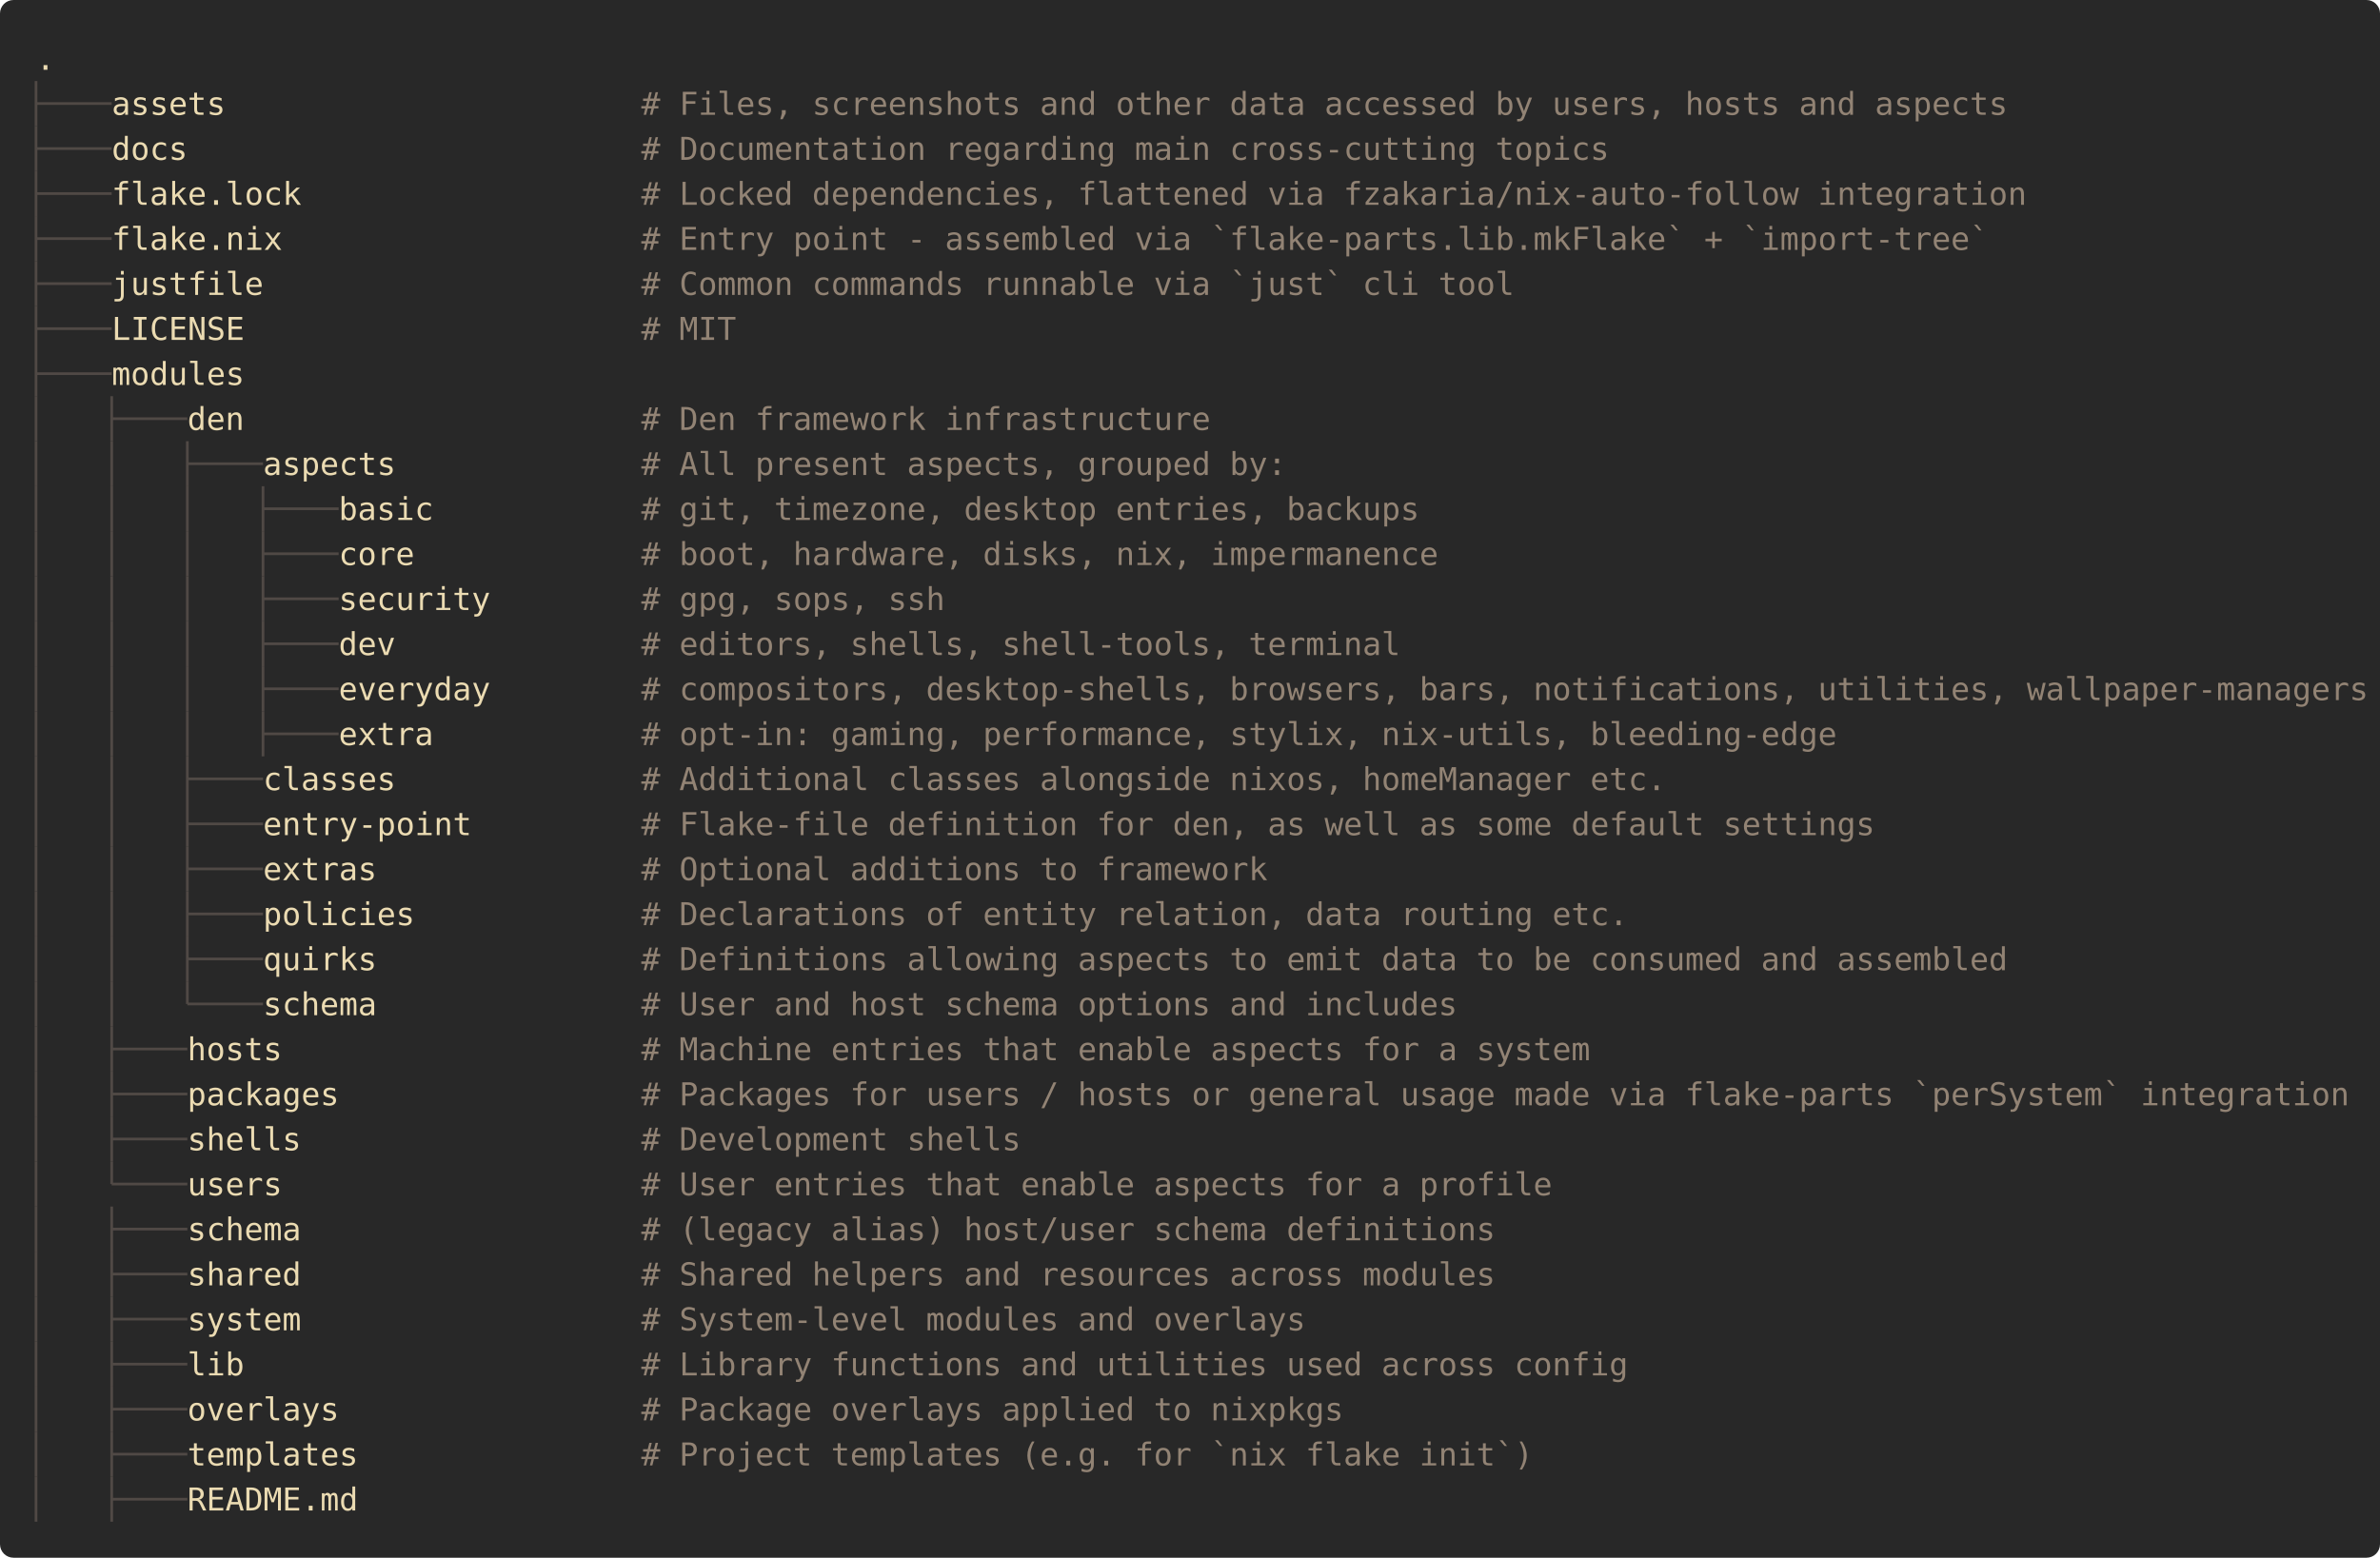
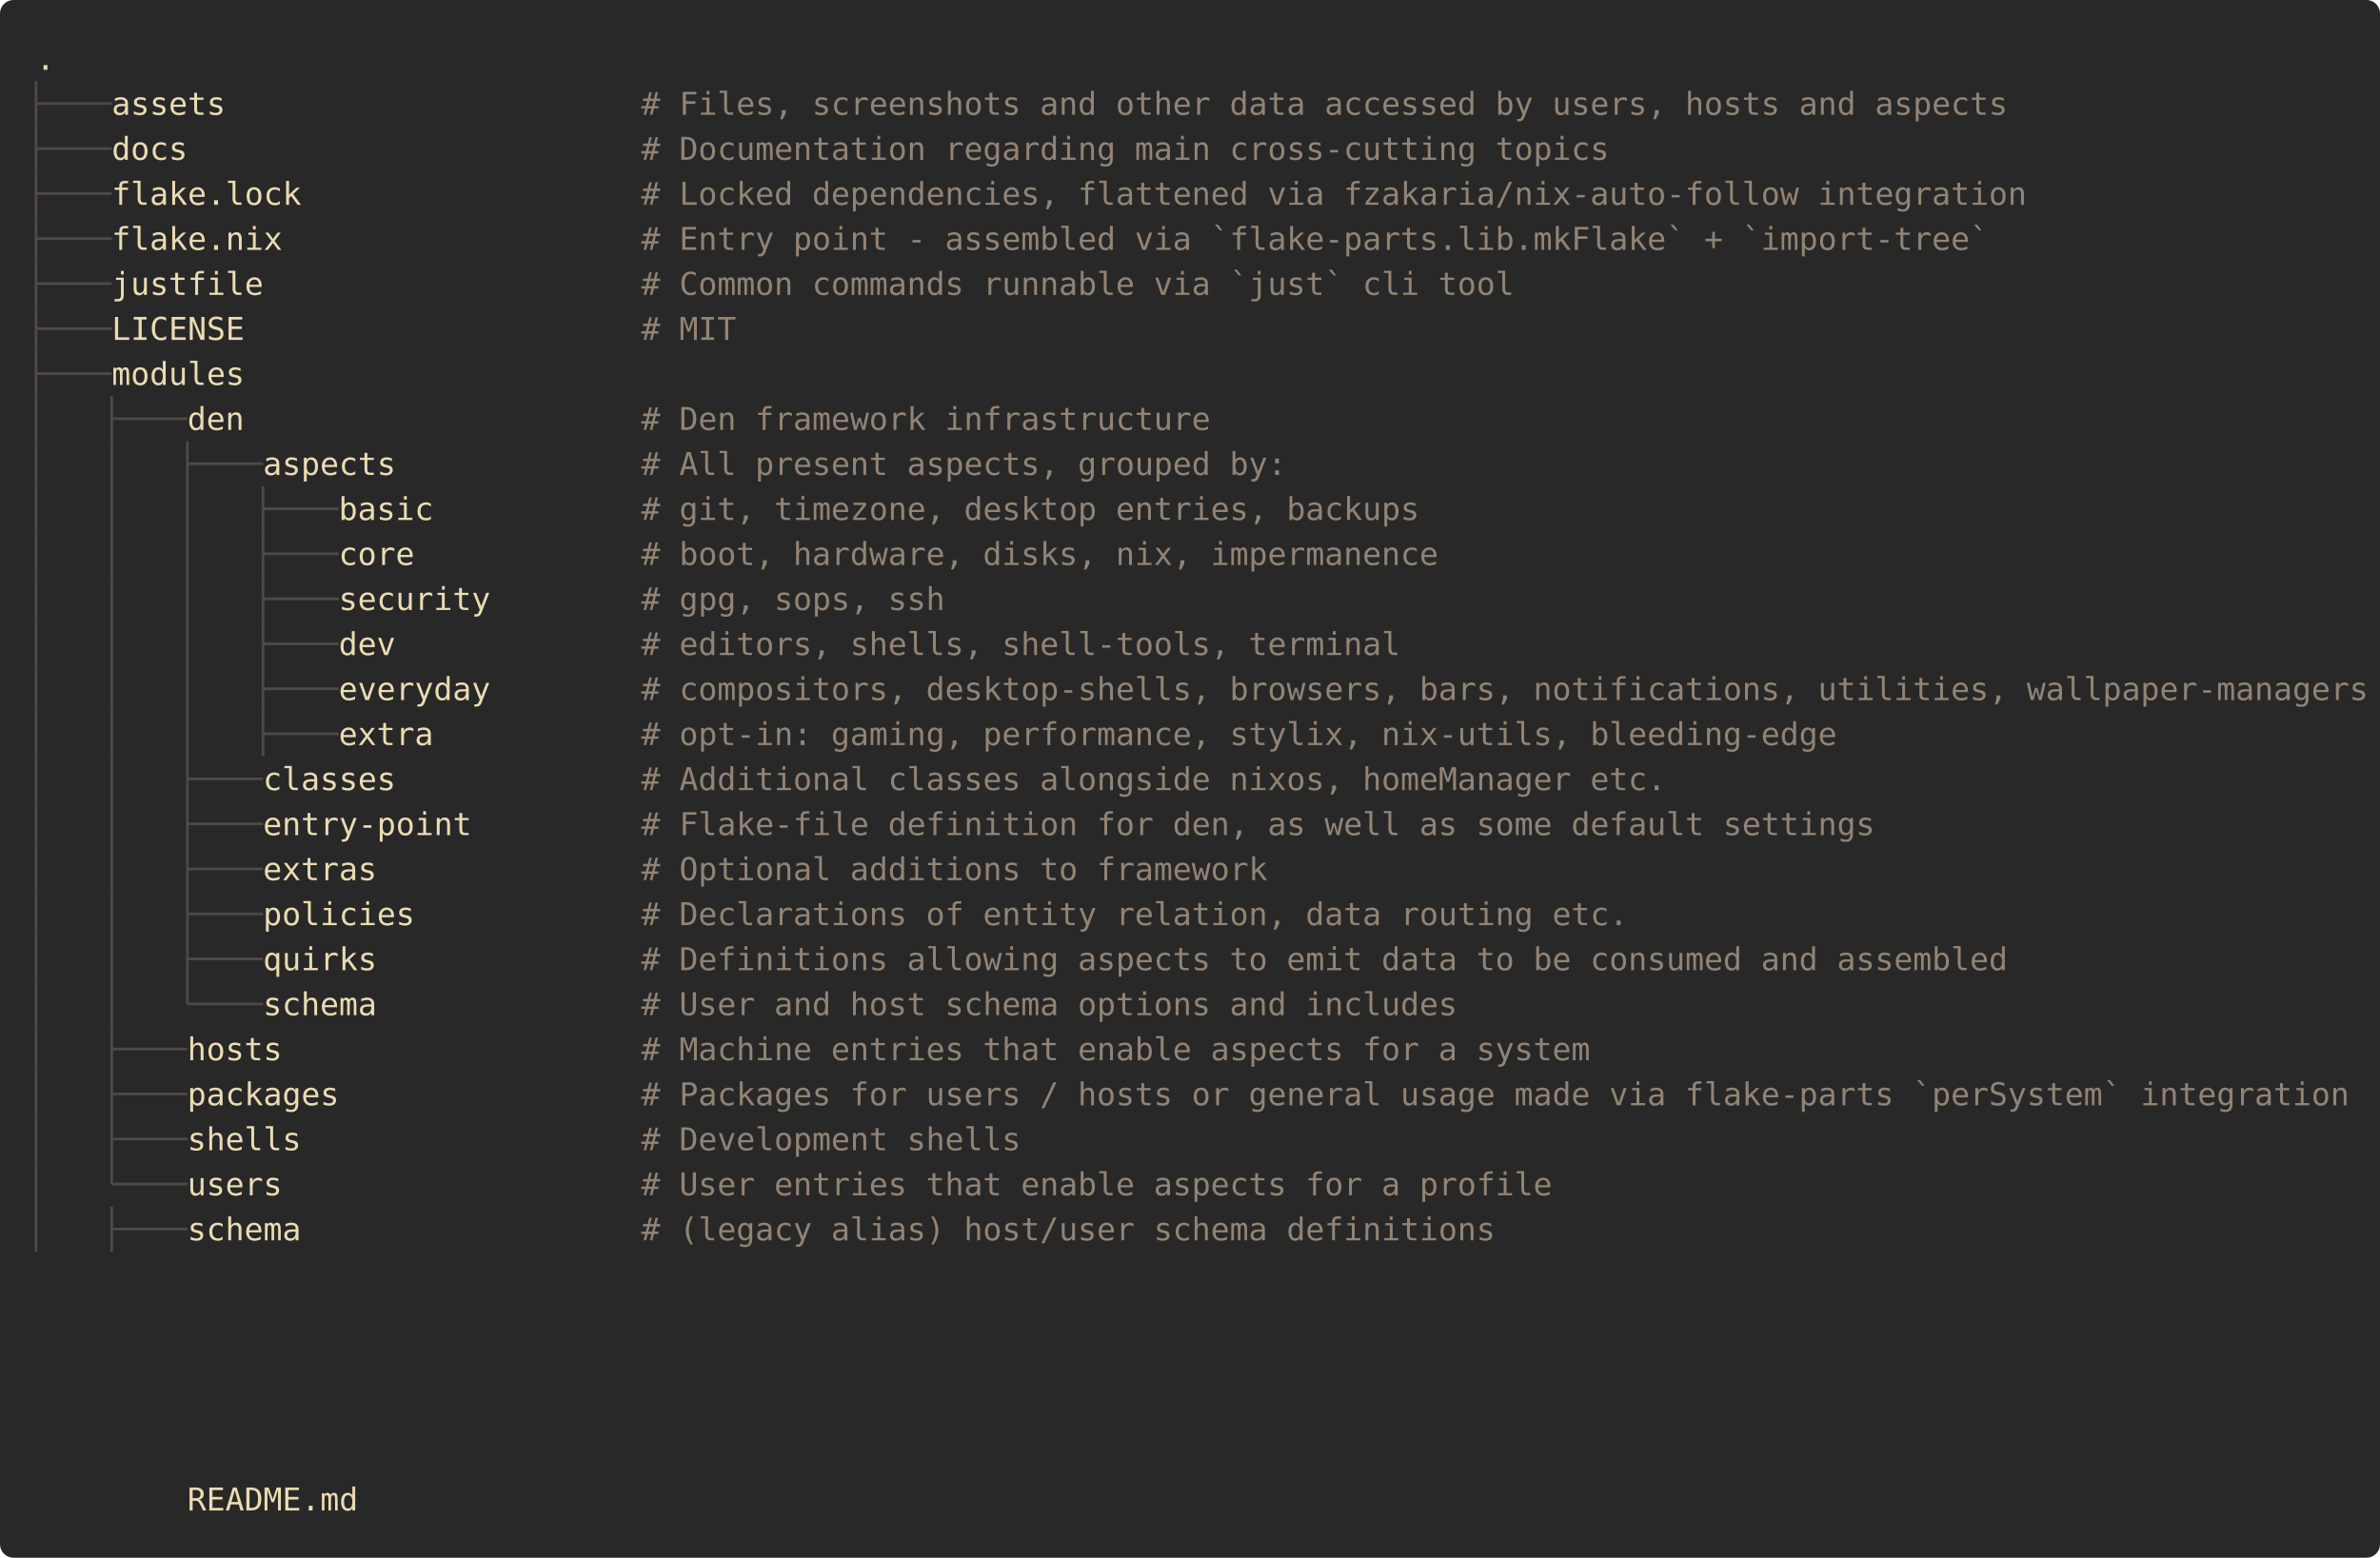
<svg xmlns="http://www.w3.org/2000/svg" width="1057" height="692" viewBox="0 0 1057 692" font-family="'VictorMono NF', 'DejaVu Sans Mono', 'Liberation Mono', Consolas, Menlo, Monaco, 'Courier New', monospace" font-size="14">
  <rect width="100%" height="100%" rx="6" fill="#282828" />
  <text x="16.0" y="31.0" fill="#ebdbb2">.</text>
  <line x1="16.0" y1="36.0" x2="16.0" y2="56.0" stroke="#504945" stroke-width="1.2" />
  <line x1="16.0" y1="46.0" x2="49.6" y2="46.0" stroke="#504945" stroke-width="1.2" />
  <text x="49.6" y="51.0" fill="#ebdbb2">assets                      </text>
  <text x="284.8" y="51.0" fill="#928374"># Files, screenshots and other data accessed by users, hosts and aspects</text>
  <line x1="16.0" y1="56.0" x2="16.0" y2="76.0" stroke="#504945" stroke-width="1.2" />
  <line x1="16.0" y1="66.0" x2="49.6" y2="66.0" stroke="#504945" stroke-width="1.2" />
  <text x="49.6" y="71.0" fill="#ebdbb2">docs                        </text>
  <text x="284.8" y="71.0" fill="#928374"># Documentation regarding main cross-cutting topics</text>
  <line x1="16.0" y1="76.0" x2="16.0" y2="96.0" stroke="#504945" stroke-width="1.2" />
  <line x1="16.0" y1="86.0" x2="49.6" y2="86.0" stroke="#504945" stroke-width="1.2" />
  <text x="49.6" y="91.0" fill="#ebdbb2">flake.lock                  </text>
  <text x="284.8" y="91.0" fill="#928374"># Locked dependencies, flattened via fzakaria/nix-auto-follow integration</text>
  <line x1="16.0" y1="96.0" x2="16.0" y2="116.0" stroke="#504945" stroke-width="1.2" />
  <line x1="16.0" y1="106.0" x2="49.6" y2="106.0" stroke="#504945" stroke-width="1.2" />
  <text x="49.6" y="111.0" fill="#ebdbb2">flake.nix                   </text>
  <text x="284.8" y="111.0" fill="#928374"># Entry point - assembled via `flake-parts.lib.mkFlake` + `import-tree`</text>
  <line x1="16.0" y1="116.0" x2="16.0" y2="136.0" stroke="#504945" stroke-width="1.2" />
  <line x1="16.0" y1="126.0" x2="49.6" y2="126.0" stroke="#504945" stroke-width="1.2" />
  <text x="49.6" y="131.0" fill="#ebdbb2">justfile                    </text>
  <text x="284.8" y="131.0" fill="#928374"># Common commands runnable via `just` cli tool</text>
  <line x1="16.0" y1="136.0" x2="16.0" y2="156.0" stroke="#504945" stroke-width="1.2" />
  <line x1="16.0" y1="146.0" x2="49.6" y2="146.0" stroke="#504945" stroke-width="1.2" />
  <text x="49.6" y="151.0" fill="#ebdbb2">LICENSE                     </text>
  <text x="284.8" y="151.0" fill="#928374"># MIT</text>
  <line x1="16.0" y1="156.0" x2="16.0" y2="176.0" stroke="#504945" stroke-width="1.2" />
  <line x1="16.0" y1="166.0" x2="49.6" y2="166.0" stroke="#504945" stroke-width="1.2" />
  <text x="49.6" y="171.0" fill="#ebdbb2">modules</text>
  <line x1="16.0" y1="176.0" x2="16.0" y2="196.0" stroke="#504945" stroke-width="1.2" />
  <line x1="49.6" y1="176.0" x2="49.6" y2="196.0" stroke="#504945" stroke-width="1.2" />
  <line x1="49.6" y1="186.0" x2="83.2" y2="186.0" stroke="#504945" stroke-width="1.2" />
  <text x="83.2" y="191.0" fill="#ebdbb2">den                     </text>
  <text x="284.8" y="191.0" fill="#928374"># Den framework infrastructure</text>
  <line x1="16.0" y1="196.0" x2="16.0" y2="216.0" stroke="#504945" stroke-width="1.2" />
  <line x1="49.6" y1="196.0" x2="49.6" y2="216.0" stroke="#504945" stroke-width="1.2" />
  <line x1="83.2" y1="196.0" x2="83.2" y2="216.0" stroke="#504945" stroke-width="1.2" />
  <line x1="83.2" y1="206.0" x2="116.8" y2="206.0" stroke="#504945" stroke-width="1.2" />
  <text x="116.8" y="211.0" fill="#ebdbb2">aspects             </text>
  <text x="284.8" y="211.0" fill="#928374"># All present aspects, grouped by:</text>
  <line x1="16.0" y1="216.0" x2="16.0" y2="236.0" stroke="#504945" stroke-width="1.2" />
  <line x1="49.6" y1="216.0" x2="49.6" y2="236.0" stroke="#504945" stroke-width="1.2" />
  <line x1="83.2" y1="216.0" x2="83.2" y2="236.0" stroke="#504945" stroke-width="1.2" />
  <line x1="116.8" y1="216.0" x2="116.8" y2="236.0" stroke="#504945" stroke-width="1.2" />
  <line x1="116.8" y1="226.0" x2="150.4" y2="226.0" stroke="#504945" stroke-width="1.2" />
  <text x="150.4" y="231.0" fill="#ebdbb2">basic           </text>
  <text x="284.8" y="231.0" fill="#928374"># git, timezone, desktop entries, backups</text>
  <line x1="16.0" y1="236.0" x2="16.0" y2="256.0" stroke="#504945" stroke-width="1.2" />
  <line x1="49.6" y1="236.0" x2="49.6" y2="256.0" stroke="#504945" stroke-width="1.2" />
  <line x1="83.2" y1="236.0" x2="83.2" y2="256.0" stroke="#504945" stroke-width="1.2" />
  <line x1="116.8" y1="236.0" x2="116.8" y2="256.0" stroke="#504945" stroke-width="1.2" />
  <line x1="116.8" y1="246.0" x2="150.4" y2="246.0" stroke="#504945" stroke-width="1.2" />
  <text x="150.4" y="251.0" fill="#ebdbb2">core            </text>
  <text x="284.8" y="251.0" fill="#928374"># boot, hardware, disks, nix, impermanence</text>
  <line x1="16.0" y1="256.0" x2="16.0" y2="276.0" stroke="#504945" stroke-width="1.2" />
  <line x1="49.6" y1="256.0" x2="49.6" y2="276.0" stroke="#504945" stroke-width="1.2" />
  <line x1="83.2" y1="256.0" x2="83.2" y2="276.0" stroke="#504945" stroke-width="1.2" />
  <line x1="116.8" y1="256.0" x2="116.8" y2="276.0" stroke="#504945" stroke-width="1.2" />
  <line x1="116.8" y1="266.0" x2="150.4" y2="266.0" stroke="#504945" stroke-width="1.2" />
  <text x="150.4" y="271.0" fill="#ebdbb2">security        </text>
  <text x="284.8" y="271.0" fill="#928374"># gpg, sops, ssh</text>
  <line x1="16.0" y1="276.0" x2="16.0" y2="296.0" stroke="#504945" stroke-width="1.2" />
  <line x1="49.6" y1="276.0" x2="49.6" y2="296.0" stroke="#504945" stroke-width="1.2" />
  <line x1="83.2" y1="276.0" x2="83.2" y2="296.0" stroke="#504945" stroke-width="1.2" />
  <line x1="116.8" y1="276.0" x2="116.8" y2="296.0" stroke="#504945" stroke-width="1.2" />
  <line x1="116.8" y1="286.0" x2="150.4" y2="286.0" stroke="#504945" stroke-width="1.2" />
  <text x="150.4" y="291.0" fill="#ebdbb2">dev          </text>
  <text x="284.8" y="291.0" fill="#928374"># editors, shells, shell-tools, terminal</text>
  <line x1="16.0" y1="296.0" x2="16.0" y2="316.0" stroke="#504945" stroke-width="1.2" />
  <line x1="49.6" y1="296.0" x2="49.6" y2="316.0" stroke="#504945" stroke-width="1.2" />
  <line x1="83.2" y1="296.0" x2="83.2" y2="316.0" stroke="#504945" stroke-width="1.2" />
  <line x1="116.8" y1="296.0" x2="116.8" y2="316.0" stroke="#504945" stroke-width="1.2" />
  <line x1="116.8" y1="306.0" x2="150.4" y2="306.0" stroke="#504945" stroke-width="1.2" />
  <text x="150.4" y="311.0" fill="#ebdbb2">everyday        </text>
  <text x="284.8" y="311.0" fill="#928374"># compositors, desktop-shells, browsers, bars, notifications, utilities, wallpaper-managers</text>
  <line x1="16.0" y1="316.0" x2="16.0" y2="336.0" stroke="#504945" stroke-width="1.2" />
  <line x1="49.6" y1="316.0" x2="49.6" y2="336.0" stroke="#504945" stroke-width="1.2" />
  <line x1="83.2" y1="316.0" x2="83.2" y2="336.0" stroke="#504945" stroke-width="1.2" />
  <line x1="116.8" y1="316.0" x2="116.8" y2="336.0" stroke="#504945" stroke-width="1.2" />
  <line x1="116.8" y1="326.0" x2="150.4" y2="326.0" stroke="#504945" stroke-width="1.2" />
  <text x="150.4" y="331.0" fill="#ebdbb2">extra           </text>
  <text x="284.8" y="331.0" fill="#928374"># opt-in: gaming, performance, stylix, nix-utils, bleeding-edge</text>
  <line x1="16.0" y1="336.0" x2="16.0" y2="356.0" stroke="#504945" stroke-width="1.2" />
  <line x1="49.6" y1="336.0" x2="49.6" y2="356.0" stroke="#504945" stroke-width="1.2" />
  <line x1="83.2" y1="336.0" x2="83.2" y2="356.0" stroke="#504945" stroke-width="1.2" />
  <line x1="83.2" y1="346.0" x2="116.8" y2="346.0" stroke="#504945" stroke-width="1.2" />
  <text x="116.8" y="351.0" fill="#ebdbb2">classes             </text>
  <text x="284.8" y="351.0" fill="#928374"># Additional classes alongside nixos, homeManager etc.</text>
  <line x1="16.0" y1="356.0" x2="16.0" y2="376.0" stroke="#504945" stroke-width="1.2" />
  <line x1="49.6" y1="356.0" x2="49.6" y2="376.0" stroke="#504945" stroke-width="1.2" />
  <line x1="83.2" y1="356.0" x2="83.2" y2="376.0" stroke="#504945" stroke-width="1.2" />
  <line x1="83.2" y1="366.0" x2="116.8" y2="366.0" stroke="#504945" stroke-width="1.2" />
  <text x="116.8" y="371.0" fill="#ebdbb2">entry-point         </text>
  <text x="284.8" y="371.0" fill="#928374"># Flake-file definition for den, as well as some default settings</text>
  <line x1="16.0" y1="376.0" x2="16.0" y2="396.0" stroke="#504945" stroke-width="1.2" />
  <line x1="49.6" y1="376.0" x2="49.6" y2="396.0" stroke="#504945" stroke-width="1.2" />
  <line x1="83.2" y1="376.0" x2="83.2" y2="396.0" stroke="#504945" stroke-width="1.2" />
  <line x1="83.2" y1="386.0" x2="116.8" y2="386.0" stroke="#504945" stroke-width="1.2" />
  <text x="116.8" y="391.0" fill="#ebdbb2">extras              </text>
  <text x="284.8" y="391.0" fill="#928374"># Optional additions to framework</text>
  <line x1="16.0" y1="396.0" x2="16.0" y2="416.0" stroke="#504945" stroke-width="1.2" />
  <line x1="49.6" y1="396.0" x2="49.6" y2="416.0" stroke="#504945" stroke-width="1.2" />
  <line x1="83.2" y1="396.0" x2="83.2" y2="416.0" stroke="#504945" stroke-width="1.2" />
  <line x1="83.2" y1="406.0" x2="116.8" y2="406.0" stroke="#504945" stroke-width="1.2" />
  <text x="116.8" y="411.0" fill="#ebdbb2">policies            </text>
  <text x="284.8" y="411.0" fill="#928374"># Declarations of entity relation, data routing etc.</text>
  <line x1="16.0" y1="416.0" x2="16.0" y2="436.0" stroke="#504945" stroke-width="1.2" />
  <line x1="49.6" y1="416.0" x2="49.6" y2="436.0" stroke="#504945" stroke-width="1.2" />
  <line x1="83.2" y1="416.0" x2="83.2" y2="436.0" stroke="#504945" stroke-width="1.2" />
  <line x1="83.2" y1="426.0" x2="116.8" y2="426.0" stroke="#504945" stroke-width="1.2" />
  <text x="116.8" y="431.0" fill="#ebdbb2">quirks              </text>
  <text x="284.8" y="431.0" fill="#928374"># Definitions allowing aspects to emit data to be consumed and assembled</text>
  <line x1="16.0" y1="436.0" x2="16.0" y2="456.0" stroke="#504945" stroke-width="1.2" />
  <line x1="49.6" y1="436.0" x2="49.6" y2="456.0" stroke="#504945" stroke-width="1.2" />
  <line x1="83.2" y1="436.0" x2="83.2" y2="446.0" stroke="#504945" stroke-width="1.2" />
  <line x1="83.2" y1="446.0" x2="116.8" y2="446.0" stroke="#504945" stroke-width="1.2" />
  <text x="116.8" y="451.0" fill="#ebdbb2">schema              </text>
  <text x="284.8" y="451.0" fill="#928374"># User and host schema options and includes</text>
  <line x1="16.0" y1="456.0" x2="16.0" y2="476.0" stroke="#504945" stroke-width="1.2" />
  <line x1="49.6" y1="456.0" x2="49.6" y2="476.0" stroke="#504945" stroke-width="1.2" />
  <line x1="49.6" y1="466.0" x2="83.2" y2="466.0" stroke="#504945" stroke-width="1.2" />
  <text x="83.2" y="471.0" fill="#ebdbb2">hosts                   </text>
  <text x="284.8" y="471.0" fill="#928374"># Machine entries that enable aspects for a system</text>
  <line x1="16.0" y1="476.0" x2="16.0" y2="496.0" stroke="#504945" stroke-width="1.2" />
  <line x1="49.6" y1="476.0" x2="49.6" y2="496.0" stroke="#504945" stroke-width="1.2" />
  <line x1="49.6" y1="486.0" x2="83.2" y2="486.0" stroke="#504945" stroke-width="1.2" />
  <text x="83.2" y="491.0" fill="#ebdbb2">packages                </text>
  <text x="284.8" y="491.0" fill="#928374"># Packages for users / hosts or general usage made via flake-parts `perSystem` integration</text>
  <line x1="16.0" y1="496.0" x2="16.0" y2="516.0" stroke="#504945" stroke-width="1.2" />
  <line x1="49.6" y1="496.0" x2="49.6" y2="516.0" stroke="#504945" stroke-width="1.2" />
  <line x1="49.6" y1="506.0" x2="83.2" y2="506.0" stroke="#504945" stroke-width="1.2" />
  <text x="83.2" y="511.0" fill="#ebdbb2">shells                  </text>
  <text x="284.8" y="511.0" fill="#928374"># Development shells</text>
  <line x1="16.0" y1="516.0" x2="16.0" y2="536.0" stroke="#504945" stroke-width="1.2" />
  <line x1="49.6" y1="516.0" x2="49.6" y2="526.0" stroke="#504945" stroke-width="1.2" />
  <line x1="49.6" y1="526.0" x2="83.2" y2="526.0" stroke="#504945" stroke-width="1.2" />
  <text x="83.2" y="531.0" fill="#ebdbb2">users                   </text>
  <text x="284.8" y="531.0" fill="#928374"># User entries that enable aspects for a profile</text>
  <line x1="16.0" y1="536.0" x2="16.0" y2="556.0" stroke="#504945" stroke-width="1.2" />
  <line x1="49.6" y1="536.0" x2="49.6" y2="556.0" stroke="#504945" stroke-width="1.2" />
  <line x1="49.6" y1="546.0" x2="83.2" y2="546.0" stroke="#504945" stroke-width="1.2" />
  <text x="83.2" y="551.0" fill="#ebdbb2">schema                  </text>
  <text x="284.8" y="551.0" fill="#928374"># (legacy alias) host/user schema definitions</text>
-   <line x1="16.0" y1="556.0" x2="16.0" y2="576.0" stroke="#504945" stroke-width="1.2" />
-   <line x1="49.6" y1="556.0" x2="49.6" y2="576.0" stroke="#504945" stroke-width="1.2" />
-   <line x1="49.6" y1="566.0" x2="83.2" y2="566.0" stroke="#504945" stroke-width="1.2" />
-   <text x="83.2" y="571.0" fill="#ebdbb2">shared                  </text>
-   <text x="284.8" y="571.0" fill="#928374"># Shared helpers and resources across modules</text>
-   <line x1="16.0" y1="576.0" x2="16.0" y2="596.0" stroke="#504945" stroke-width="1.2" />
-   <line x1="49.6" y1="576.0" x2="49.6" y2="596.0" stroke="#504945" stroke-width="1.2" />
-   <line x1="49.6" y1="586.0" x2="83.2" y2="586.0" stroke="#504945" stroke-width="1.2" />
-   <text x="83.2" y="591.0" fill="#ebdbb2">system                  </text>
-   <text x="284.8" y="591.0" fill="#928374"># System-level modules and overlays</text>
-   <line x1="16.0" y1="596.0" x2="16.0" y2="616.0" stroke="#504945" stroke-width="1.2" />
-   <line x1="49.6" y1="596.0" x2="49.6" y2="616.0" stroke="#504945" stroke-width="1.2" />
-   <line x1="49.6" y1="606.0" x2="83.2" y2="606.0" stroke="#504945" stroke-width="1.2" />
-   <text x="83.2" y="611.0" fill="#ebdbb2">lib                      </text>
-   <text x="284.8" y="611.0" fill="#928374"># Library functions and utilities used across config</text>
-   <line x1="16.0" y1="616.0" x2="16.0" y2="636.0" stroke="#504945" stroke-width="1.2" />
-   <line x1="49.6" y1="616.0" x2="49.6" y2="636.0" stroke="#504945" stroke-width="1.2" />
-   <line x1="49.6" y1="626.0" x2="83.2" y2="626.0" stroke="#504945" stroke-width="1.2" />
-   <text x="83.2" y="631.0" fill="#ebdbb2">overlays                </text>
-   <text x="284.8" y="631.0" fill="#928374"># Package overlays applied to nixpkgs</text>
-   <line x1="16.0" y1="636.0" x2="16.0" y2="656.0" stroke="#504945" stroke-width="1.2" />
-   <line x1="49.6" y1="636.0" x2="49.6" y2="656.0" stroke="#504945" stroke-width="1.2" />
-   <line x1="49.6" y1="646.0" x2="83.2" y2="646.0" stroke="#504945" stroke-width="1.2" />
-   <text x="83.2" y="651.0" fill="#ebdbb2">templates               </text>
-   <text x="284.8" y="651.0" fill="#928374"># Project templates (e.g. for `nix flake init`)</text>
-   <line x1="16.0" y1="656.0" x2="16.0" y2="676.0" stroke="#504945" stroke-width="1.2" />
-   <line x1="49.6" y1="656.0" x2="49.6" y2="676.0" stroke="#504945" stroke-width="1.2" />
-   <line x1="49.6" y1="666.0" x2="83.2" y2="666.0" stroke="#504945" stroke-width="1.2" />
  <text x="83.2" y="671.0" fill="#ebdbb2">README.md</text>
</svg>
